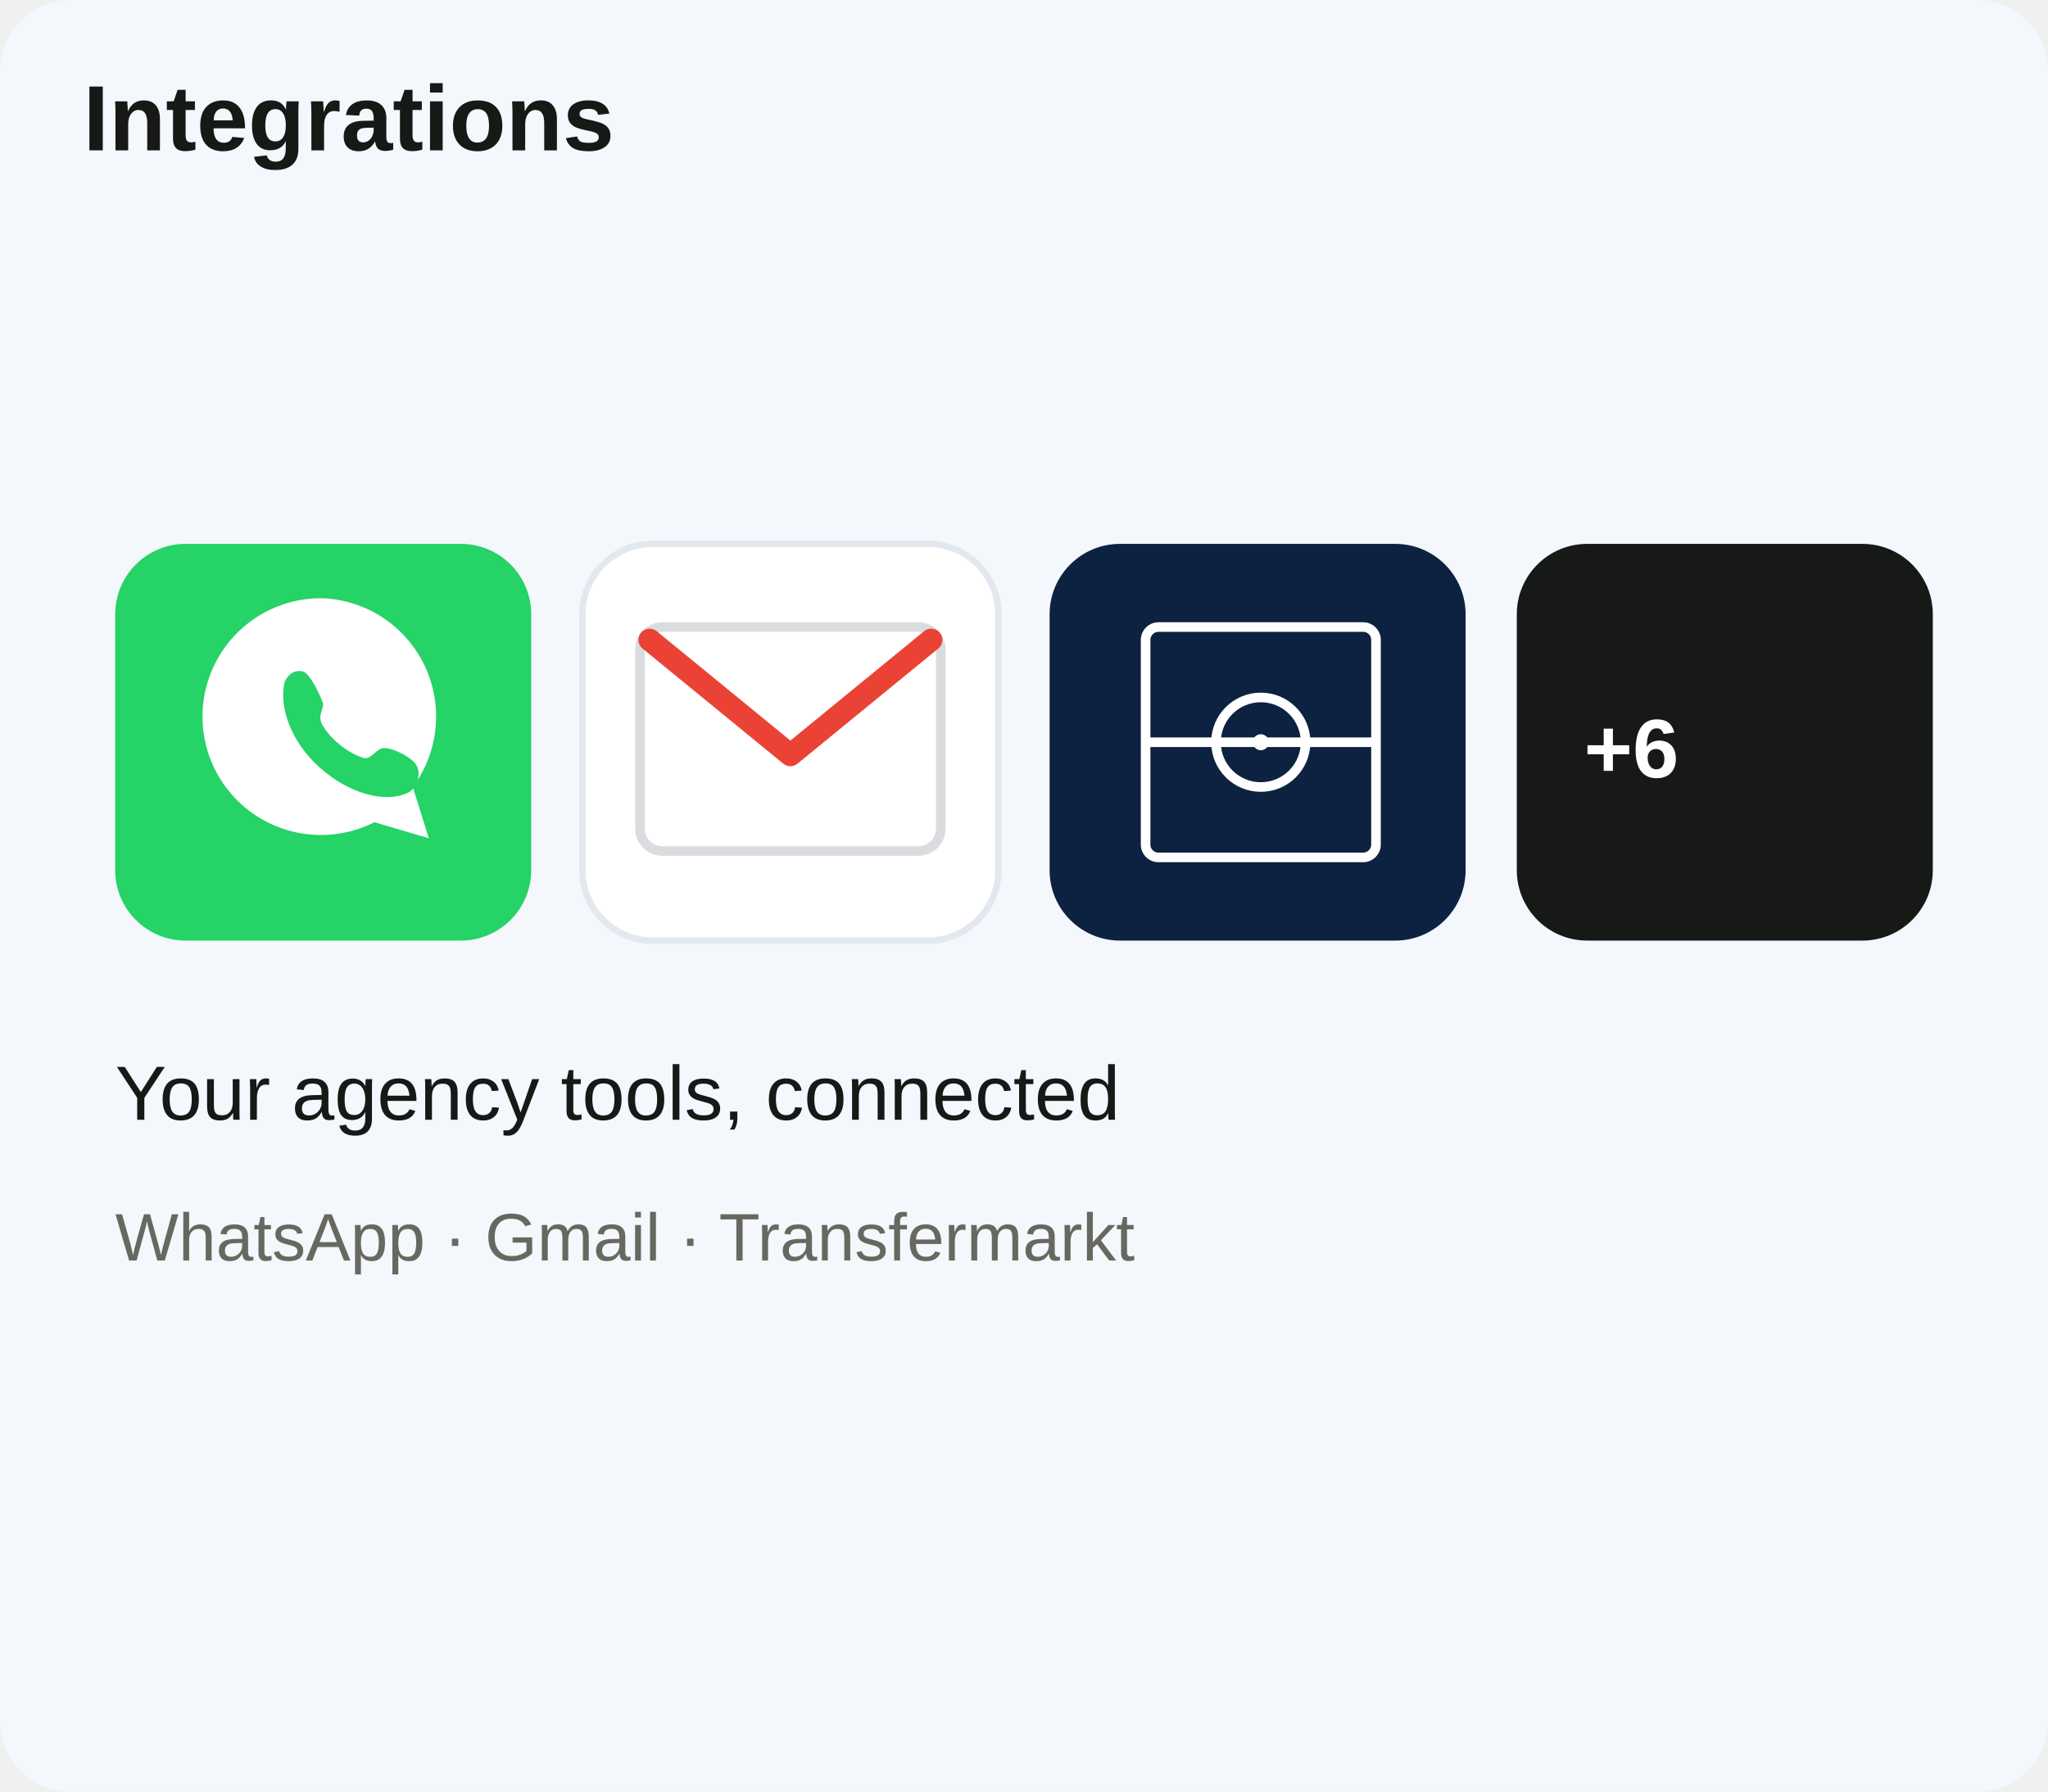
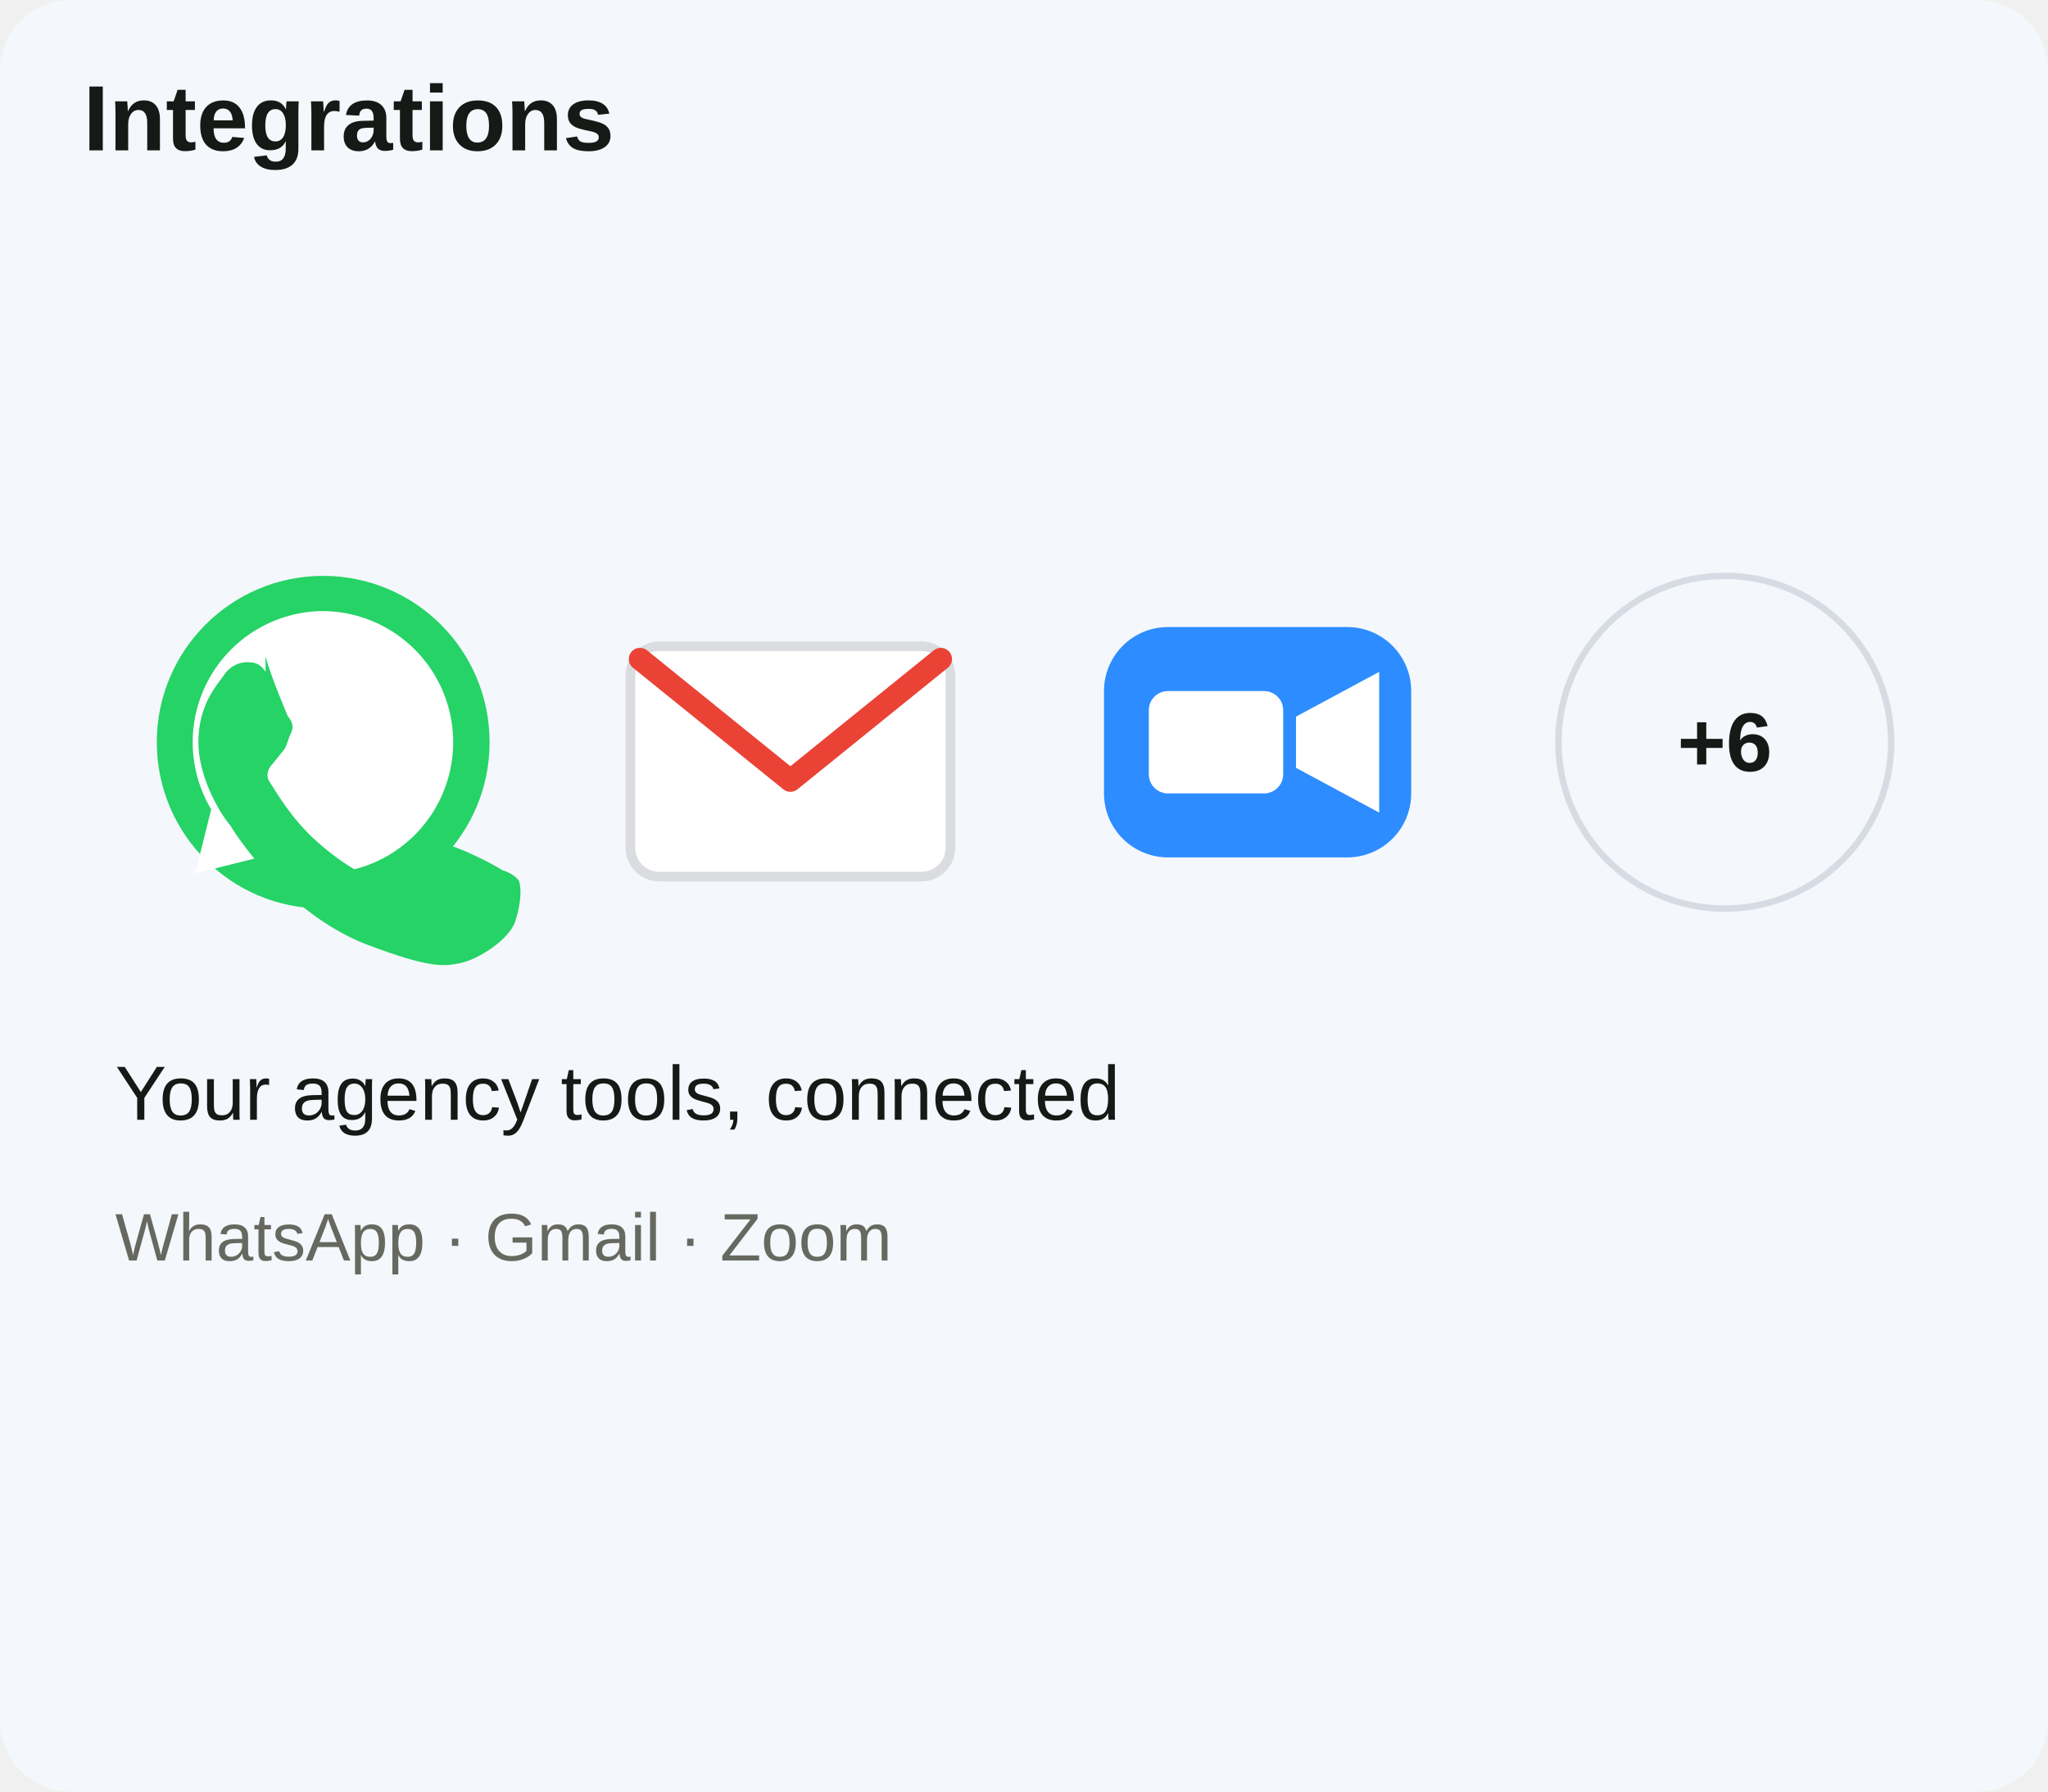
<svg xmlns="http://www.w3.org/2000/svg" width="640" height="560" viewBox="0 0 640 560">
  <rect x="0" y="0" width="640" height="560" rx="22" fill="#f4f7fb" />
  <text x="26" y="47" fill="#171917" font-family="Arial,sans-serif" font-size="29" font-weight="600">Integrations</text>
-   <rect x="36" y="170" width="130" height="124" rx="22" fill="#25d366" />
-   <path d="M101 187a37 37 0 1 0 16 70l17 5-5-16a37 37 0 0 0-28-59z" fill="#fff" />
-   <path d="M89 213c-2 8 2 19 11 27 9 8 20 11 27 8 3-1 5-6 3-9-1-2-8-6-11-5-2 1-3 3-5 3-4-1-10-5-13-10-2-3 0-5 0-7-1-3-4-9-6-10-3-1-5 1-6 3z" fill="#25d366" />
-   <rect x="182" y="170" width="130" height="124" rx="22" fill="#ffffff" stroke="#e3e8ef" stroke-width="2" />
-   <rect x="200" y="196" width="94" height="70" rx="7" fill="#ffffff" stroke="#dadce0" stroke-width="3" />
-   <path d="M203 200l44 36 44-36" fill="none" stroke="#ea4335" stroke-width="7" stroke-linecap="round" stroke-linejoin="round" />
-   <rect x="328" y="170" width="130" height="124" rx="22" fill="#0d2140" />
-   <rect x="358" y="196" width="72" height="72" rx="4" fill="none" stroke="#ffffff" stroke-width="3" />
-   <line x1="358" y1="232" x2="430" y2="232" stroke="#ffffff" stroke-width="3" />
-   <circle cx="394" cy="232" r="14" fill="none" stroke="#ffffff" stroke-width="3" />
-   <circle cx="394" cy="232" r="2.5" fill="#ffffff" />
-   <rect x="474" y="170" width="130" height="124" rx="22" fill="#171917" />
-   <text x="495" y="243" fill="white" font-family="Arial,sans-serif" font-size="26" font-weight="600">+6</text>
+   <g>
+     <circle cx="101" cy="232" r="52" fill="#25D366" />
+     <path d="M101 191a41 41 0 0 0-35 62l-5 20 20-5a41 41 0 1 0 20-77z" fill="#fff" />
+     <path d="M83 210c-2-3-4-3-6-3-2 0-5 1-7 4-2 3-8 9-8 21 0 12 8 24 10 26 1 2 17 27 42 37 21 8 25 7 30 6 5-1 15-7 17-13 2-6 2-11 1-13-1-1-2-2-5-3-3-2-15-8-18-8-3-1-5-1-6 1-2 3-7 8-8 10-1 2-3 2-5 1-3-1-11-4-21-13-8-7-13-16-15-19-1-2 0-4 1-5l4-5c1-2 1-3 2-5s0-4-1-5c0 0-6-14-7-19z" fill="#25D366" />
+   </g>
+   <g>
+     <rect x="197" y="202" width="100" height="72" rx="9" fill="#ffffff" stroke="#dadce0" stroke-width="3" />
+     <path d="M200 206l47 38 47-38" fill="none" stroke="#EA4335" stroke-width="7" stroke-linecap="round" stroke-linejoin="round" />
+   </g>
+   <g>
+     <rect x="345" y="196" width="96" height="72" rx="20" fill="#2D8CFF" />
+     <rect x="359" y="216" width="42" height="32" rx="6" fill="#ffffff" />
+     <path d="M405 224l26-14v44l-26-14z" fill="#ffffff" />
+   </g>
+   <g>
+     <circle cx="539" cy="232" r="52" fill="none" stroke="#d7dbe3" stroke-width="2" />
+     <text x="539" y="241" fill="#171917" font-family="Arial,sans-serif" font-size="26" font-weight="600" text-anchor="middle">+6</text>
+   </g>
  <text x="36" y="350" fill="#171917" font-family="Arial,sans-serif" font-size="24" font-weight="400">Your agency tools, connected</text>
-   <text x="36" y="394" fill="#676960" font-family="Arial,sans-serif" font-size="21" font-weight="400">WhatsApp · Gmail · Transfermarkt</text>
+   <text x="36" y="394" fill="#676960" font-family="Arial,sans-serif" font-size="21" font-weight="400">WhatsApp · Gmail · Zoom</text>
</svg>
